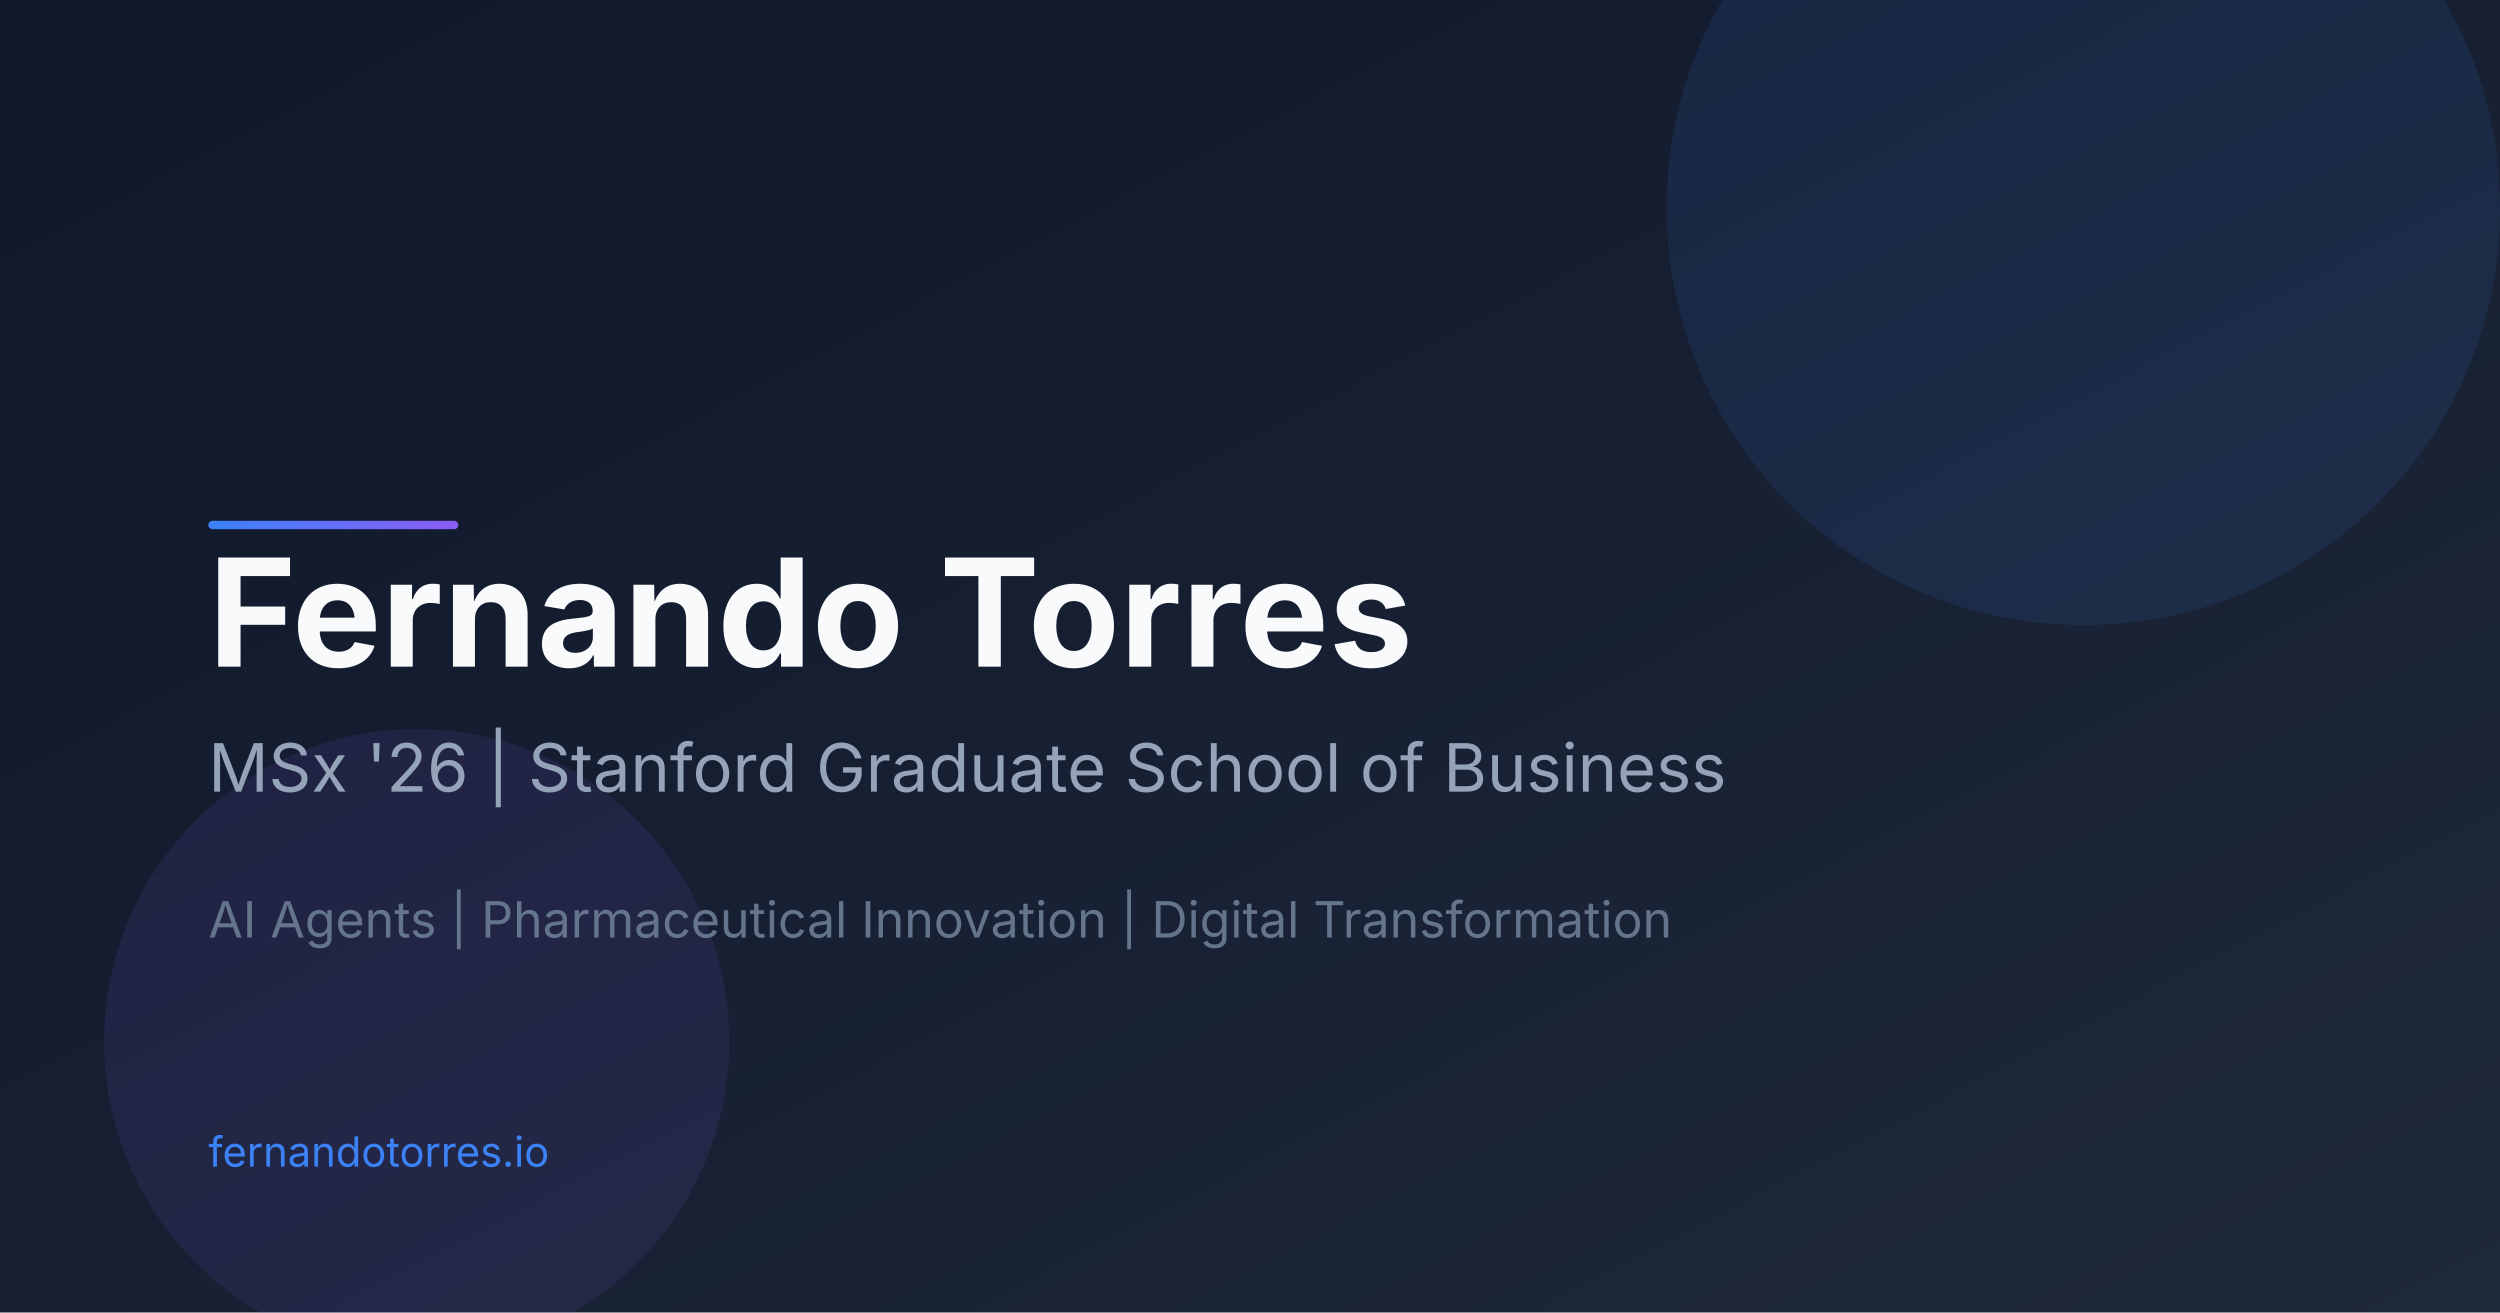
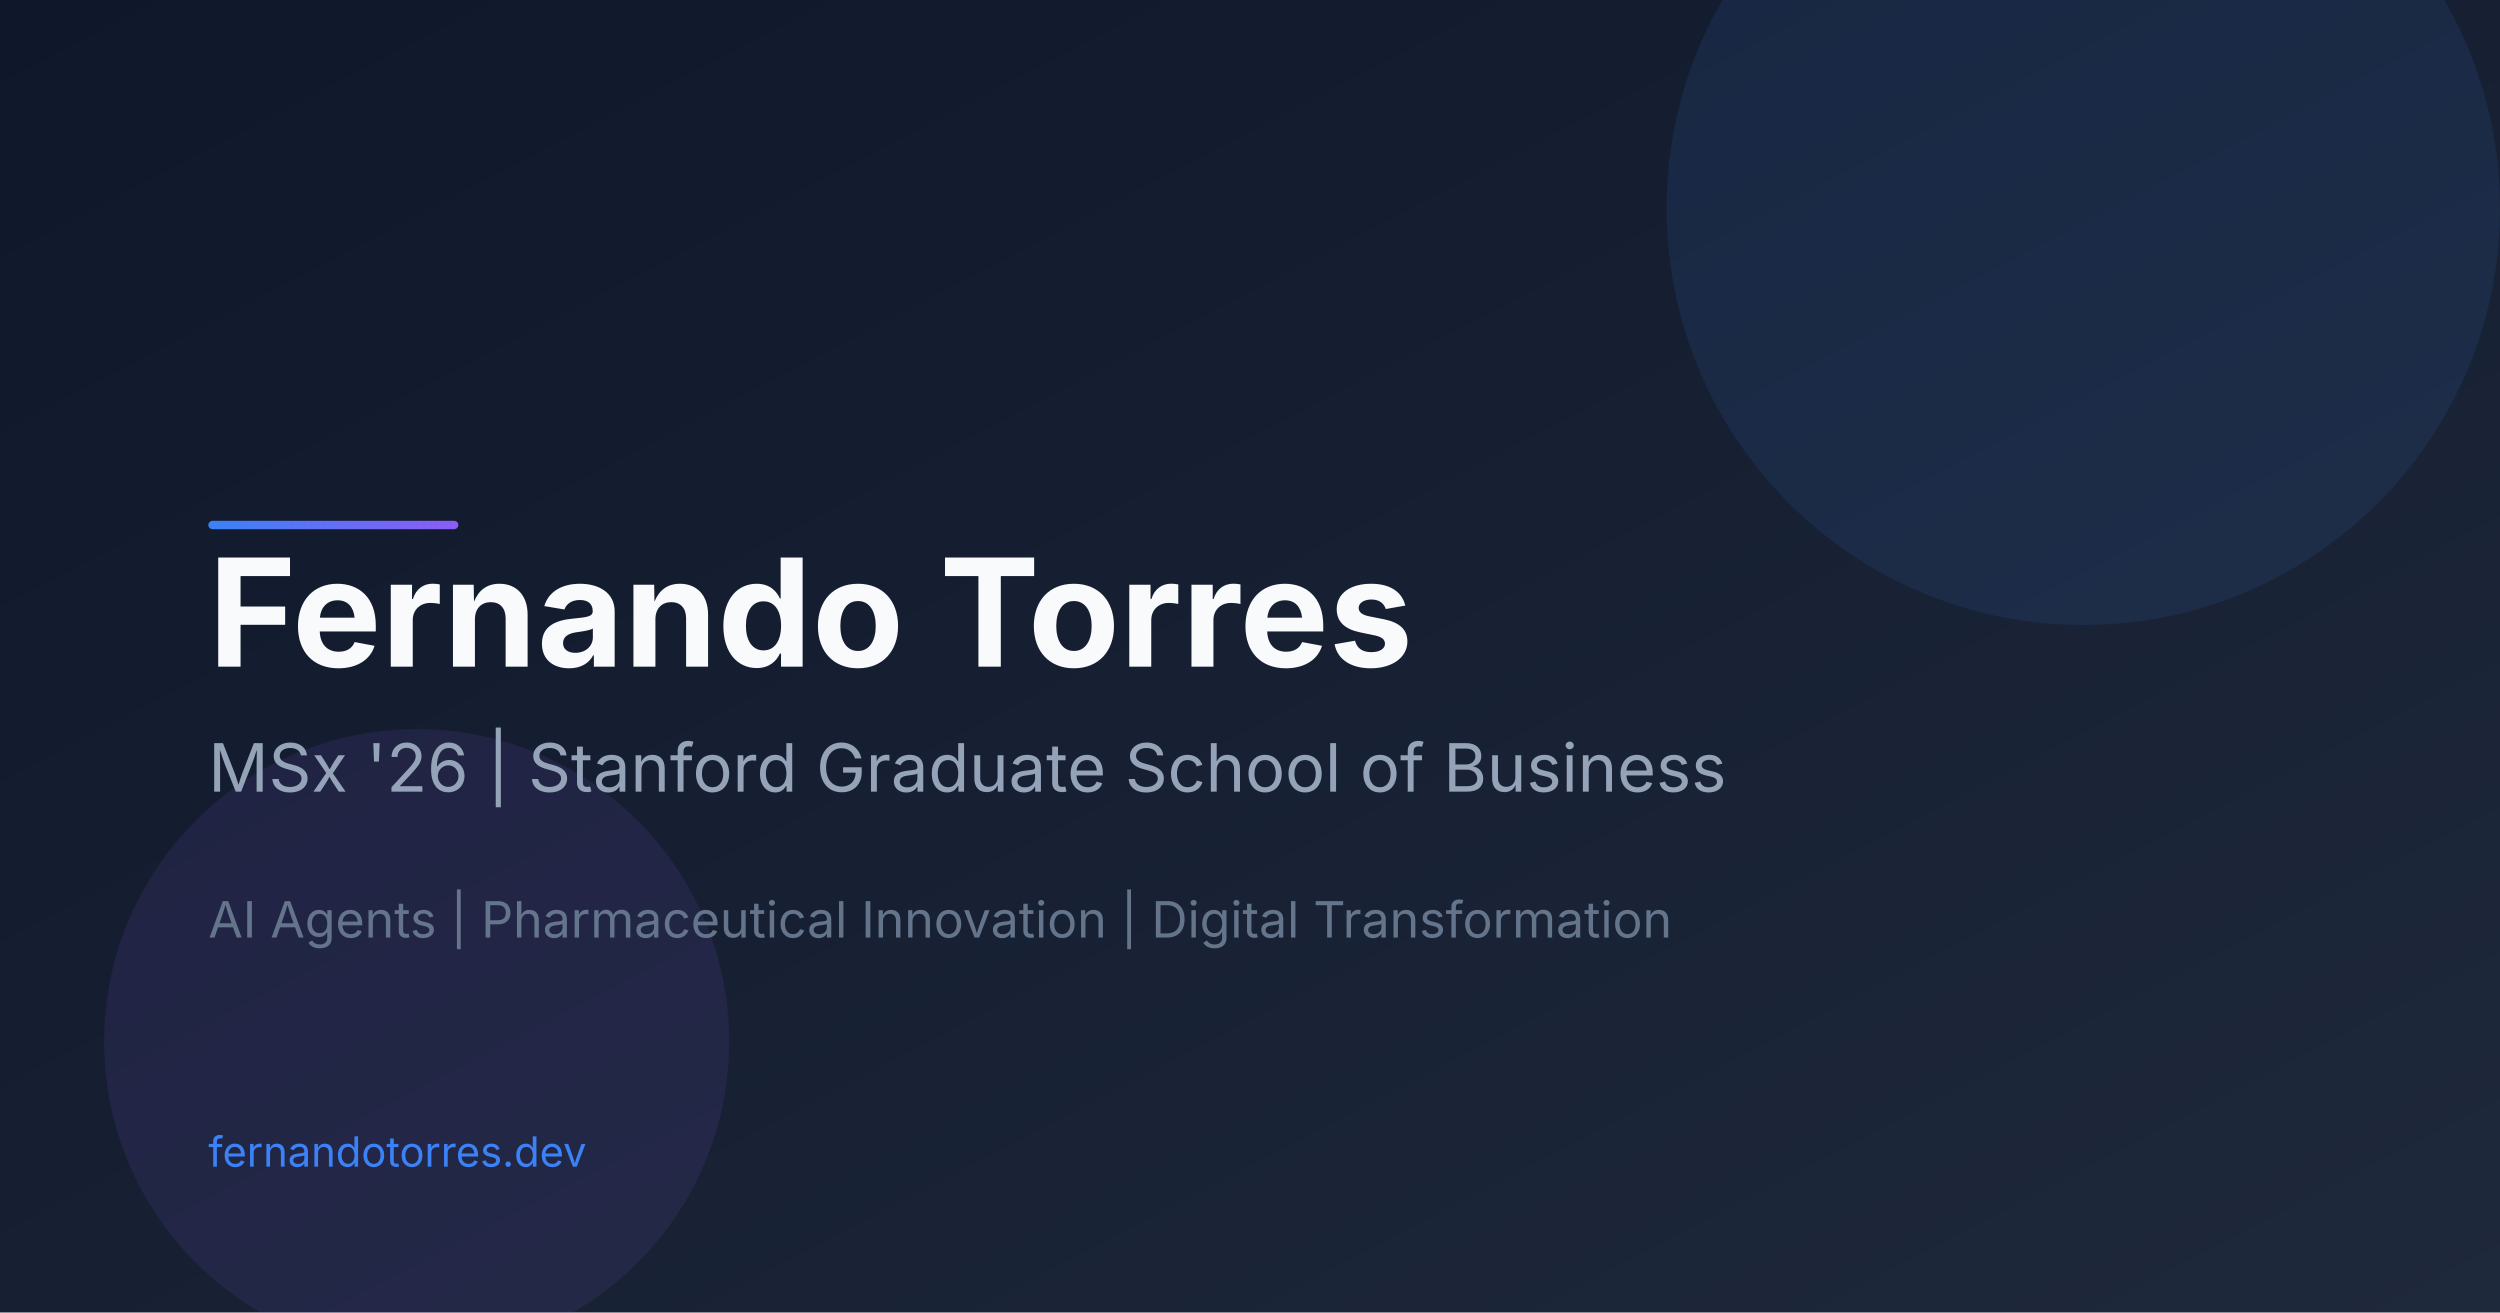
<svg xmlns="http://www.w3.org/2000/svg" width="1200" height="630" viewBox="0 0 1200 630">
  <defs>
    <linearGradient id="bg" x1="0%" y1="0%" x2="100%" y2="100%">
      <stop offset="0%" style="stop-color:#0F172A" />
      <stop offset="100%" style="stop-color:#1E293B" />
    </linearGradient>
    <linearGradient id="accent" x1="0%" y1="0%" x2="100%" y2="0%">
      <stop offset="0%" style="stop-color:#3B82F6" />
      <stop offset="100%" style="stop-color:#8B5CF6" />
    </linearGradient>
  </defs>
  <rect width="1200" height="630" fill="url(#bg)" />
  <circle cx="1000" cy="100" r="200" fill="#3B82F6" opacity="0.1" />
  <circle cx="200" cy="500" r="150" fill="#8B5CF6" opacity="0.1" />
  <rect x="100" y="250" width="120" height="4" fill="url(#accent)" rx="2" />
  <text x="100" y="320" font-family="system-ui, -apple-system, sans-serif" font-size="72" font-weight="700" fill="#F8FAFC">
    Fernando Torres
  </text>
  <text x="100" y="380" font-family="system-ui, -apple-system, sans-serif" font-size="32" fill="#94A3B8">
    MSx '26 | Stanford Graduate School of Business
  </text>
  <text x="100" y="450" font-family="system-ui, -apple-system, sans-serif" font-size="24" fill="#64748B">
    AI Agents | Pharmaceutical Innovation | Digital Transformation
  </text>
  <text x="100" y="560" font-family="system-ui, -apple-system, sans-serif" font-size="20" fill="#3B82F6">
-     fernandotorres.io
+     fernandotorres.dev
  </text>
</svg>
